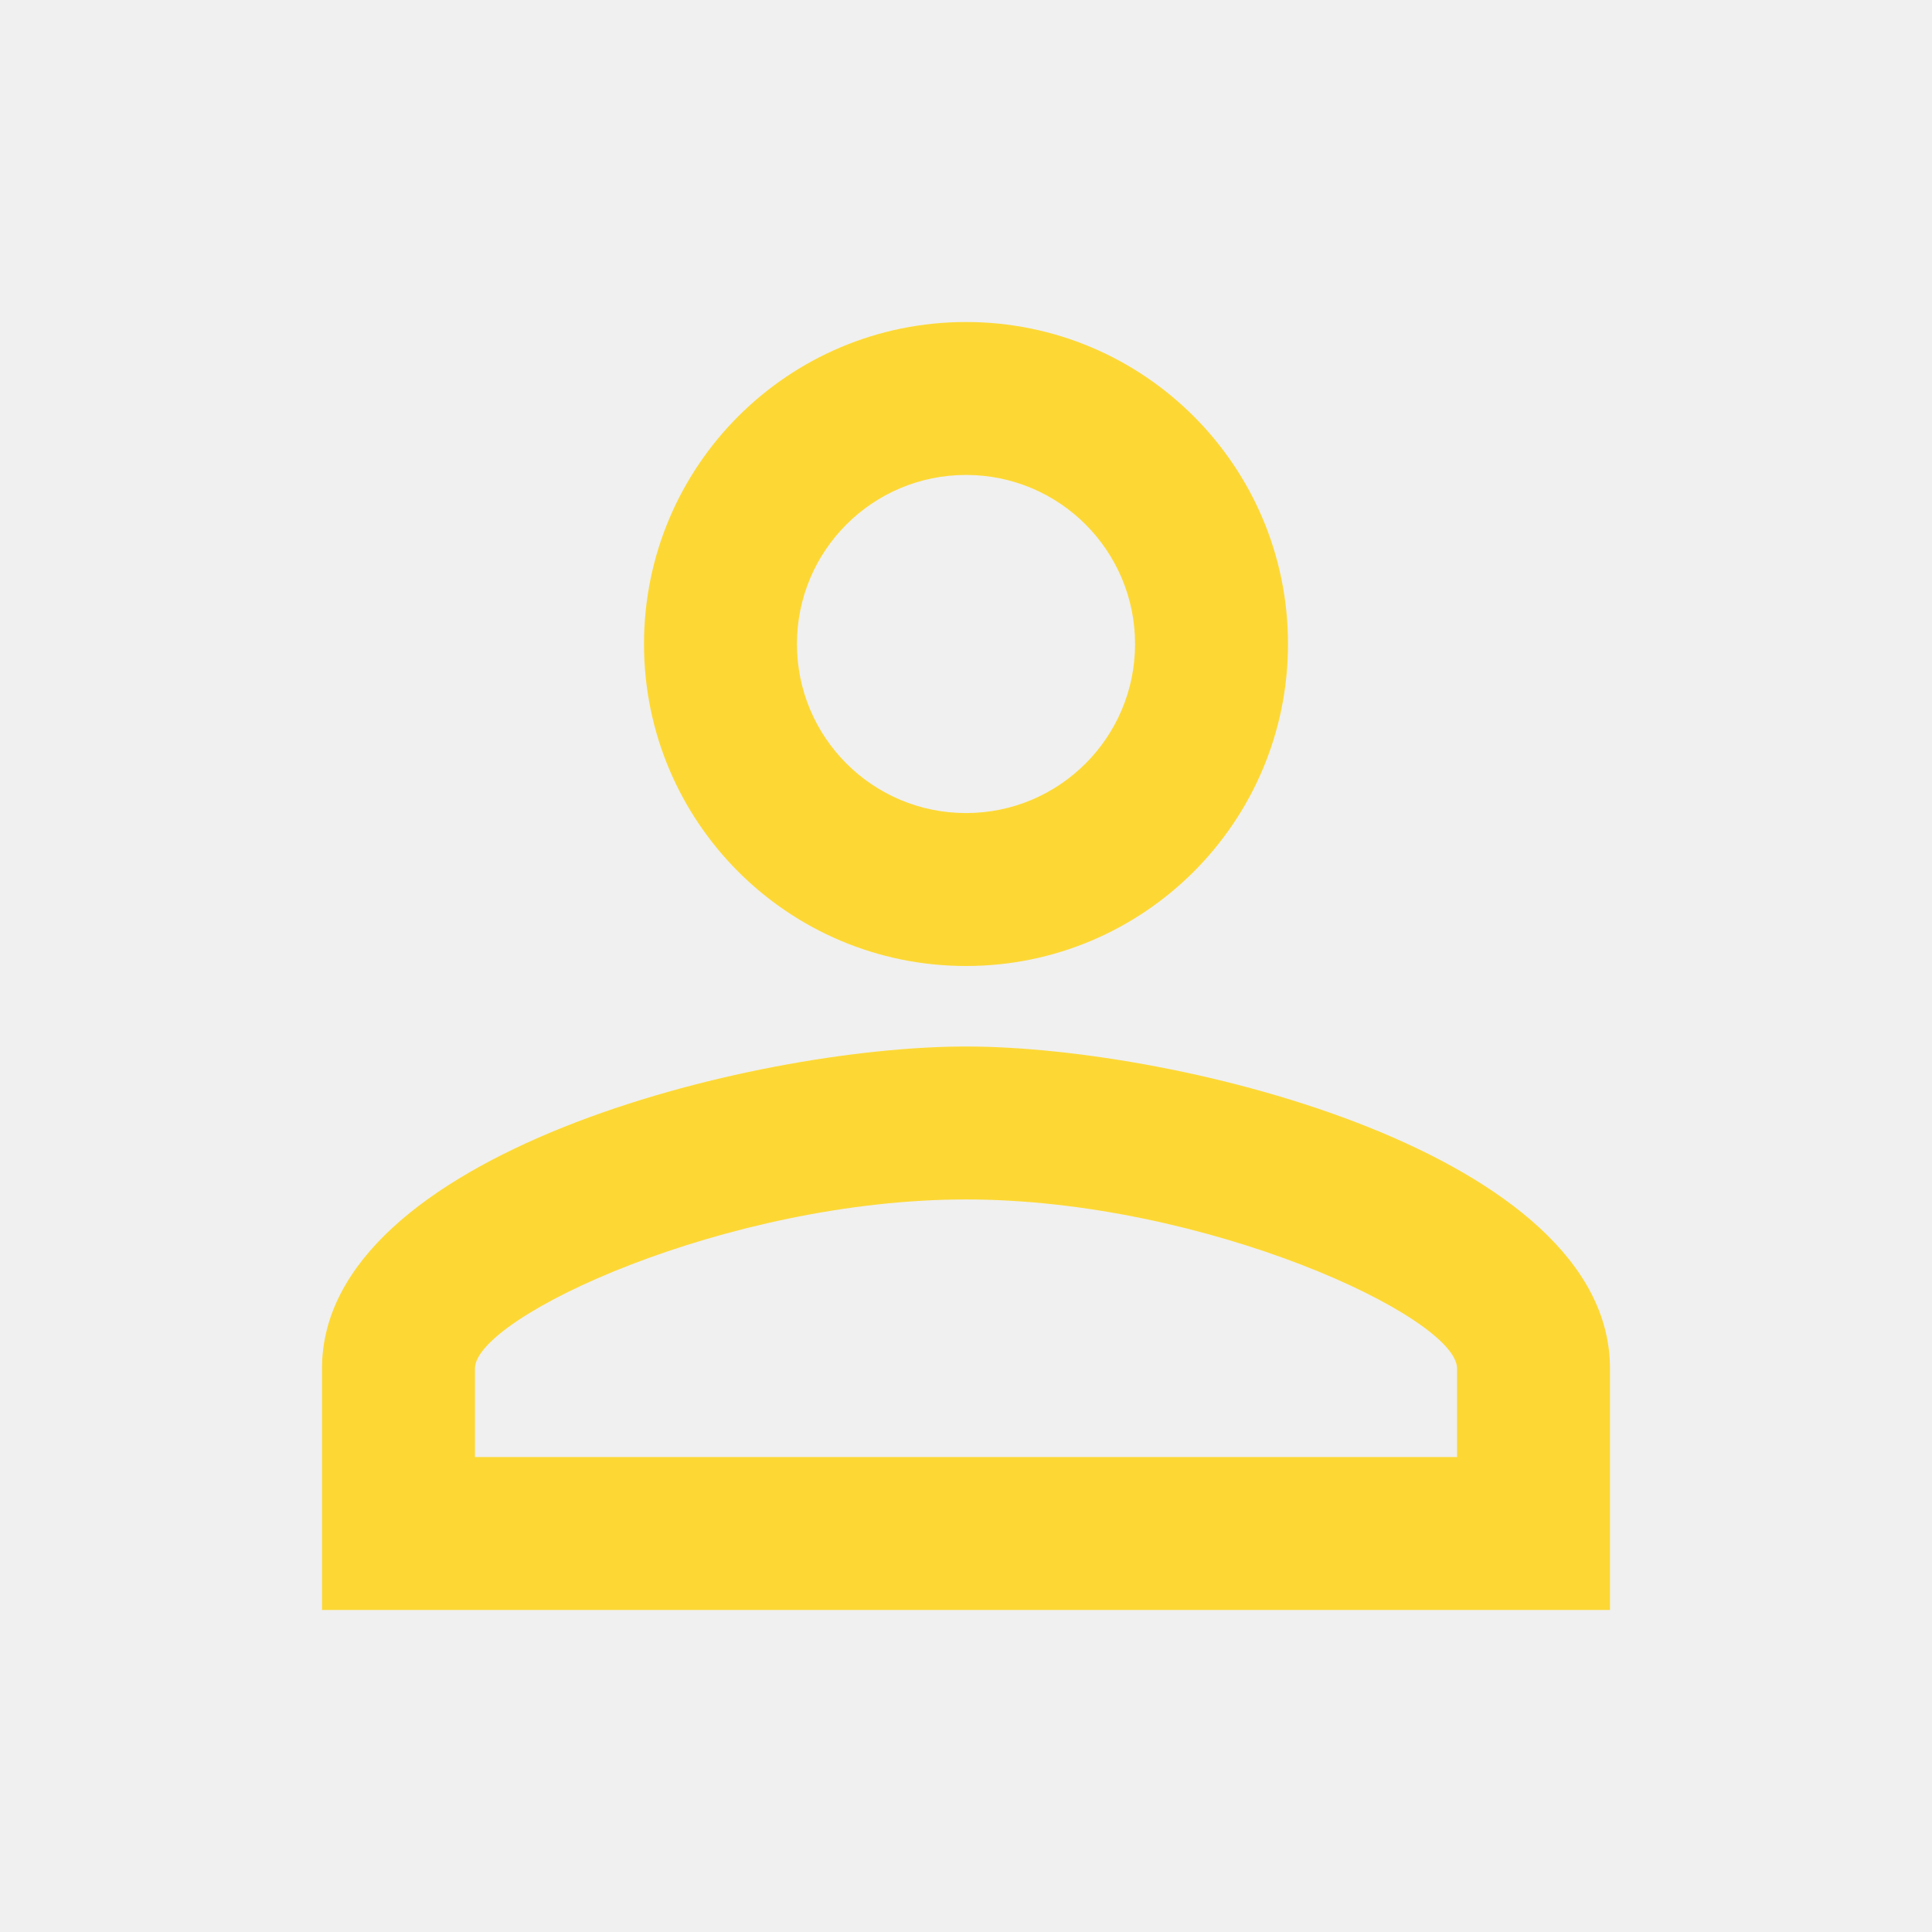
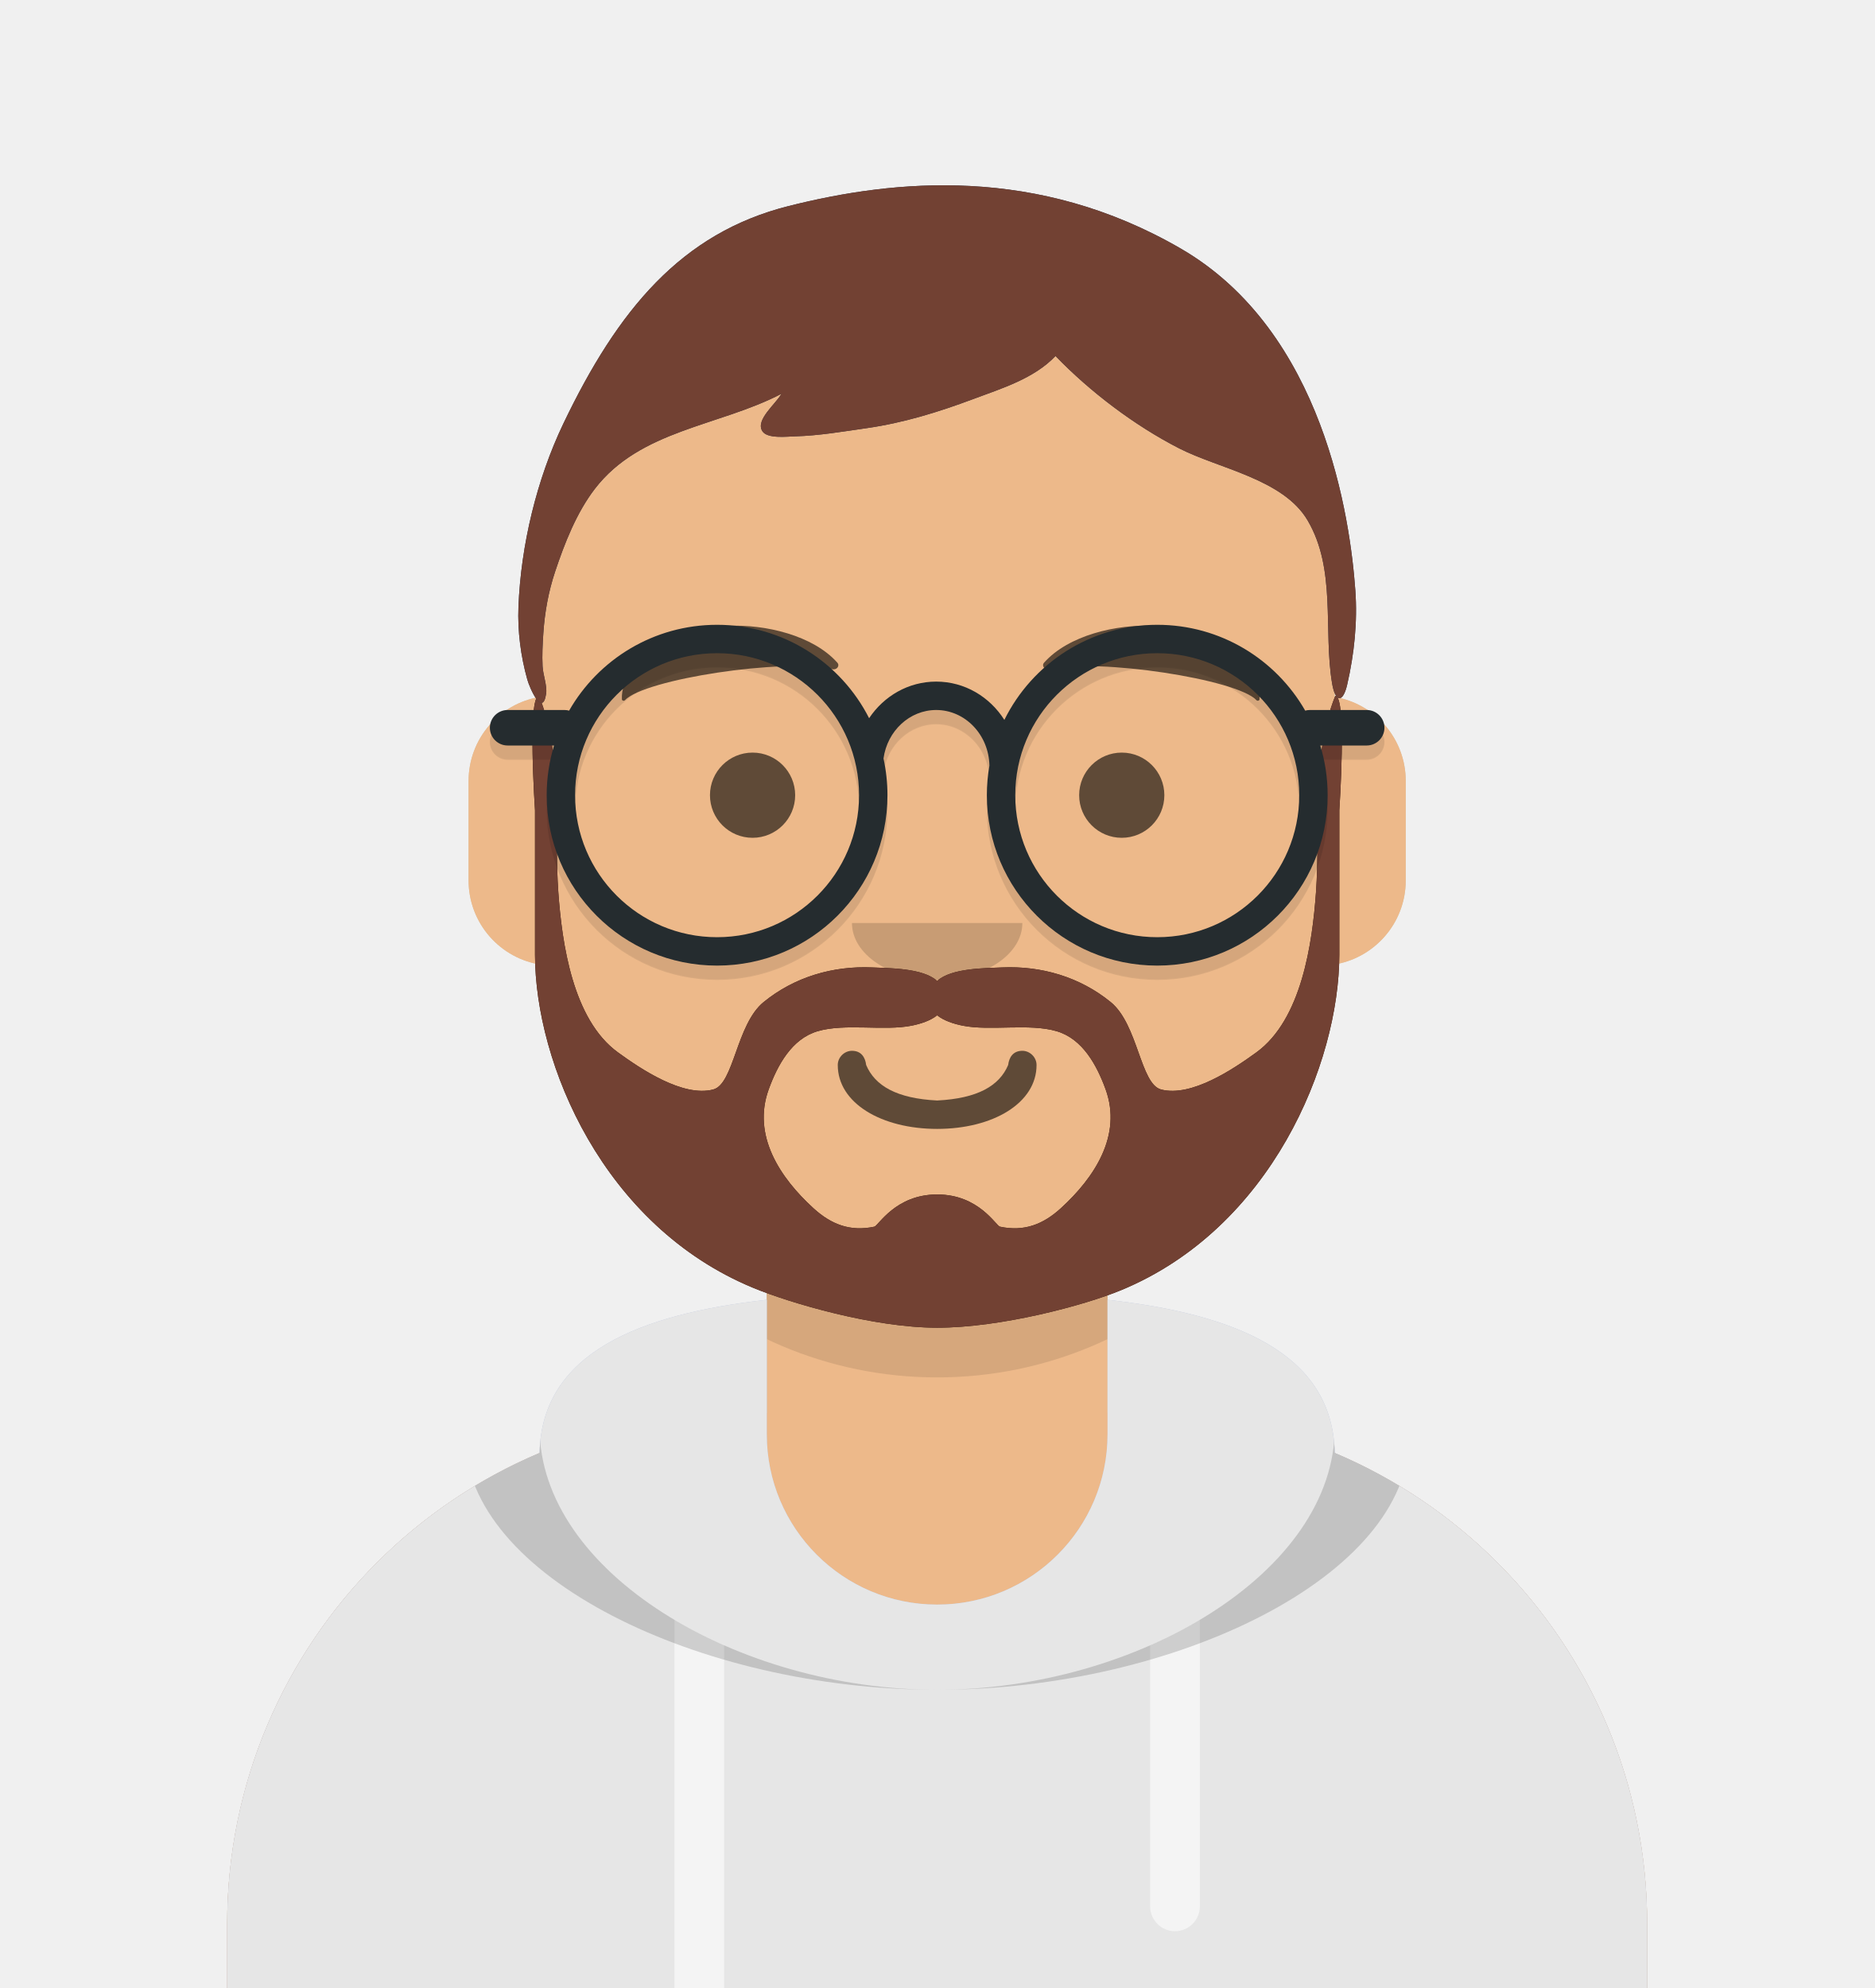
- <svg xmlns="http://www.w3.org/2000/svg" width="24" height="24" viewBox="0 0 24 24">
-   <path d="M12 5.9c1.16 0 2.1.94 2.1 2.1s-.94 2.1-2.1 2.1S9.9 9.16 9.9 8s.94-2.1 2.1-2.1m0 9c2.97 0 6.1 1.46 6.1 2.1v1.1H5.9V17c0-.64 3.13-2.1 6.1-2.1M12 4C9.79 4 8 5.79 8 8s1.79 4 4 4 4-1.79 4-4-1.79-4-4-4zm0 9c-2.67 0-8 1.34-8 4v3h16v-3c0-2.66-5.33-4-8-4z" fill="#fdd835" />
-   <path d="M0 0h24v24H0z" fill="none" />
+ <svg xmlns="http://www.w3.org/2000/svg" xmlns:xlink="http://www.w3.org/1999/xlink" width="264px" height="280px" viewBox="0 0 264 280" version="1.1">
+   <defs>
+     <circle id="path-1" cx="120" cy="120" r="120" />
+     <path d="M12,160 C12,226.274 65.726,280 132,280 C198.274,280 252,226.274 252,160 L264,160 L264,-1.42108547e-14 L-3.19744231e-14,-1.42108547e-14 L-3.19744231e-14,160 L12,160 Z" id="path-3" />
+     <path d="M124,144.611 L124,163 L128,163 L128,163 C167.765,163 200,195.235 200,235 L200,244 L0,244 L0,235 C-4.86974701e-15,195.235 32.235,163 72,163 L72,163 L76,163 L76,144.611 C58.763,136.422 46.372,119.687 44.305,99.881 C38.48,99.058 34,94.052 34,88 L34,74 C34,68.054 38.325,63.118 44,62.166 L44,56 L44,56 C44,25.072 69.072,5.68137151e-15 100,0 L100,0 L100,0 C130.928,-5.68137151e-15 156,25.072 156,56 L156,62.166 C161.675,63.118 166,68.054 166,74 L166,88 C166,94.052 161.52,99.058 155.695,99.881 C153.628,119.687 141.237,136.422 124,144.611 Z" id="path-5" />
+   </defs>
+   <g id="Avataaar" stroke="none" stroke-width="1" fill="none" fill-rule="evenodd">
+     <g transform="translate(-825, -1100)" id="Avataaar/Circle">
+       <g transform="translate(825, 1100)">
+         <g id="Mask" />
+         <g id="Avataaar" stroke-width="1" fill-rule="evenodd" mask="url(#mask-4)">
+           <g id="Body" transform="translate(32, 36)">
+             <mask id="mask-6" fill="white">
+               <use xlink:href="#path-5" />
+             </mask>
+             <use fill="#D0C6AC" xlink:href="#path-5" />
+             <g id="Skin/👶🏽-03-Brown" mask="url(#mask-6)" fill="#EDB98A">
+               <g transform="translate(-32, 0)" id="Color">
+                 <rect x="0" y="0" width="264" height="244" />
+               </g>
+             </g>
+             <path d="M156,79 L156,102 C156,132.928 130.928,158 100,158 C69.072,158 44,132.928 44,102 L44,79 L44,94 C44,124.928 69.072,150 100,150 C130.928,150 156,124.928 156,94 L156,79 Z" id="Neck-Shadow" fill-opacity="0.1" fill="#000000" mask="url(#mask-6)" />
+           </g>
+           <g id="Clothing/Hoodie" transform="translate(0, 170)">
+             <defs>
+               <path d="M108,13.071 C90.081,15.076 76.28,20.552 76.004,34.645 C50.146,45.568 32,71.165 32,100.999 L32,100.999 L32,110 L232,110 L232,100.999 C232,71.165 213.854,45.568 187.996,34.645 C187.72,20.552 173.919,15.076 156,13.071 L156,32 L156,32 C156,45.255 145.255,56 132,56 L132,56 C118.745,56 108,45.255 108,32 L108,13.071 Z" id="react-path-1" />
+             </defs>
+             <mask id="react-mask-2" fill="white">
+               <use xlink:href="#react-path-1" />
+             </mask>
+             <use id="Hoodie" fill="#B7C1DB" fill-rule="evenodd" xlink:href="#react-path-1" />
+             <g id="Color/Palette/Gray-01" mask="url(#react-mask-2)" fill-rule="evenodd" fill="#E6E6E6">
+               <rect id="🖍Color" x="0" y="0" width="264" height="110" />
+             </g>
+             <path d="M102,61.739 L102,110 L95,110 L95,58.15 C97.204,59.46 99.547,60.661 102,61.739 Z M169,58.15 L169,98.5 C169,100.433 167.433,102 165.5,102 C163.567,102 162,100.433 162,98.5 L162,61.739 C164.453,60.661 166.796,59.46 169,58.15 Z" id="Straps" fill="#F4F4F4" fill-rule="evenodd" mask="url(#react-mask-2)" />
+             <path d="M90.96,12.724 C75.909,15.571 65.5,21.243 65.5,32.308 C65.5,52.02 98.538,68 132,68 C165.462,68 198.5,52.02 198.5,32.308 C198.5,21.243 188.091,15.571 173.04,12.724 C182.125,16.074 188,21.706 188,31.077 C188,51.469 160.179,68 132,68 C103.821,68 76,51.469 76,31.077 C76,21.706 81.875,16.074 90.96,12.724 Z" id="Shadow" fill-opacity="0.16" fill="#000000" fill-rule="evenodd" mask="url(#react-mask-2)" />
+           </g>
+           <g id="Face" transform="translate(76, 82)" fill="#000000">
+             <g id="Mouth/Twinkle" transform="translate(2, 52)" fill-opacity="0.6" fill-rule="nonzero" fill="#000000">
+               <path d="M40,16 C40,21.372 46.158,25 54,25 C61.842,25 68,21.372 68,16 C68,14.895 67.05,14 66,14 C64.707,14 64.13,14.905 64,16 C62.758,18.938 59.683,20.716 54,21 C48.317,20.716 45.242,18.938 44,16 C43.87,14.905 43.293,14 42,14 C40.95,14 40,14.895 40,16 Z" id="Mouth" />
+             </g>
+             <g id="Nose/Default" transform="translate(28, 40)" fill-opacity="0.16">
+               <path d="M16,8 C16,12.418 21.373,16 28,16 L28,16 C34.627,16 40,12.418 40,8" id="Nose" />
+             </g>
+             <g id="Eyes/Default-😀" transform="translate(0, 8)" fill-opacity="0.6">
+               <circle id="Eye" cx="30" cy="22" r="6" />
+               <circle id="Eye" cx="82" cy="22" r="6" />
+             </g>
+             <g id="Eyebrow/Natural/Default-Natural" fill-opacity="0.6">
+               <path d="M26.039,6.21 C20.278,6.983 11.293,12.005 12.044,17.818 C12.069,18.008 12.357,18.067 12.481,17.908 C14.967,14.72 34.193,10.037 41.194,11.015 C41.835,11.104 42.258,10.443 41.821,10.03 C38.077,6.495 31.2,5.512 26.039,6.21" id="Eyebrow" transform="translate(27, 12) rotate(5) translate(-27, -12) " />
+               <path d="M85.039,6.21 C79.278,6.983 70.293,12.005 71.044,17.818 C71.069,18.008 71.357,18.067 71.481,17.908 C73.967,14.72 93.193,10.037 100.194,11.015 C100.835,11.104 101.258,10.443 100.821,10.03 C97.077,6.495 90.2,5.512 85.039,6.21" id="Eyebrow" transform="translate(86, 12) scale(-1, 1) rotate(5) translate(-86, -12) " />
+             </g>
+           </g>
+           <g id="Top" stroke-width="1" fill-rule="evenodd">
+             <defs>
+               <rect id="react-path-7" x="0" y="0" width="264" height="280" />
+               <path d="M167.309,35.006 C147.121,23.307 127.129,25.222 112.037,29.03 C96.945,32.838 88.017,43.651 80.357,59.648 C76.596,67.503 74.366,76.791 74.023,85.481 C73.888,88.893 74.348,92.415 75.268,95.7 C75.605,96.906 77.423,101.087 77.922,97.709 C78.089,96.584 77.48,95.033 77.422,93.838 C77.344,92.269 77.427,90.681 77.534,89.115 C77.734,86.187 78.256,83.315 79.185,80.525 C80.512,76.537 82.201,72.213 84.787,68.848 C91.188,60.521 102.269,60.046 111.066,55.464 C110.303,56.869 107.36,59.143 108.379,60.727 C109.084,61.821 111.749,61.489 113.022,61.454 C116.371,61.362 119.735,60.78 123.043,60.307 C128.256,59.562 133.141,58.052 138.047,56.218 C142.063,54.716 146.65,53.326 149.669,50.14 C154.54,55.188 160.81,59.935 167.07,63.143 C172.688,66.022 181.749,67.461 185.183,73.301 C189.248,80.215 187.378,88.707 188.619,96.201 C189.091,99.05 190.164,98.987 190.751,96.438 C191.748,92.108 192.219,87.61 191.902,83.159 C191.184,73.111 187.497,46.706 167.309,35.006 Z" id="react-path-6" />
+               <filter x="-0.8%" y="-2.0%" width="101.5%" height="108.0%" filterUnits="objectBoundingBox" id="react-filter-3">
+                 <feOffset dx="0" dy="2" in="SourceAlpha" result="shadowOffsetOuter1" />
+                 <feColorMatrix values="0 0 0 0 0   0 0 0 0 0   0 0 0 0 0  0 0 0 0.16 0" type="matrix" in="shadowOffsetOuter1" result="shadowMatrixOuter1" />
+                 <feMerge>
+                   <feMergeNode in="shadowMatrixOuter1" />
+                   <feMergeNode in="SourceGraphic" />
+                 </feMerge>
+               </filter>
+             </defs>
+             <mask id="react-mask-5" fill="white">
+               <use xlink:href="#react-path-7" />
+             </mask>
+             <g id="Mask" />
+             <g id="Top/Short-Hair/Short-Round" mask="url(#react-mask-5)">
+               <g transform="translate(-1, 0)">
+                 <g id="Facial-Hair/Beard-Light" transform="translate(49, 72)">
+                   <defs>
+                     <path d="M101.428,98.169 C98.915,100.463 96.237,101.494 92.853,100.773 C92.271,100.649 89.896,96.235 84,96.235 C78.103,96.235 75.729,100.649 75.147,100.773 C71.762,101.494 69.085,100.463 66.571,98.169 C61.846,93.856 57.917,87.908 60.278,81.419 C61.508,78.037 63.51,74.324 67.151,73.246 C71.038,72.096 76.497,73.244 80.415,72.458 C81.684,72.204 83.071,71.751 84,71 C84.929,71.751 86.316,72.204 87.585,72.458 C91.503,73.244 96.961,72.096 100.849,73.246 C104.49,74.324 106.491,78.037 107.722,81.419 C110.083,87.908 106.154,93.856 101.428,98.169 M140.081,26 C136.671,34.4 137.988,44.858 137.357,53.676 C136.844,60.843 135.337,71.586 128.973,76.215 C125.718,78.582 119.794,82.56 115.542,81.45 C112.615,80.686 112.302,72.29 108.455,69.147 C104.092,65.582 98.643,64.016 93.149,64.258 C90.779,64.362 85.984,64.337 84,66.16 C82.016,64.337 77.222,64.362 74.851,64.258 C69.357,64.016 63.908,65.582 59.545,69.147 C55.698,72.29 55.386,80.686 52.458,81.45 C48.206,82.56 42.282,78.582 39.027,76.215 C32.662,71.586 31.156,60.843 30.643,53.676 C30.012,44.858 31.329,34.4 27.919,26 C26.26,26 27.354,42.129 27.354,42.129 L27.354,62.485 C27.386,77.773 36.935,100.655 58.108,109.393 C63.286,111.53 75.015,115 84,115 C92.985,115 104.714,111.86 109.892,109.723 C131.065,100.986 140.614,77.773 140.646,62.485 L140.646,42.129 C140.646,42.129 141.74,26 140.081,26" id="react-path-9" />
+                   </defs>
+                   <mask id="react-mask-8" fill="white">
+                     <use xlink:href="#react-path-9" />
+                   </mask>
+                   <use id="Lite-Beard" fill="#331B0C" fill-rule="evenodd" xlink:href="#react-path-9" />
+                   <g id="Color/Hair/Brown" mask="url(#react-mask-8)" fill="#724133">
+                     <g transform="translate(-32, 0)" id="Color">
+                       <rect x="0" y="0" width="264" height="244" />
+                     </g>
+                   </g>
+                 </g>
+                 <mask id="react-mask-4" fill="white">
+                   <use xlink:href="#react-path-6" />
+                 </mask>
+                 <use id="Short-Hair" stroke="none" fill="#28354B" fill-rule="evenodd" xlink:href="#react-path-6" />
+                 <g id="Skin/👶🏽-03-Brown" mask="url(#react-mask-4)" fill="#724133">
+                   <g transform="translate(0, 0) " id="Color">
+                     <rect x="0" y="0" width="264" height="280" />
+                   </g>
+                 </g>
+                 <g id="Top/_Resources/Round" fill="none" transform="translate(62, 85)">
+                   <defs>
+                     <path d="M80.465,16.394 C84.38,8.459 92.553,3 102,3 C110.92,3 118.703,7.866 122.84,15.088 C123.05,15.031 123.272,15 123.5,15 L131.5,15 C132.881,15 134,16.119 134,17.5 C134,18.881 132.881,20 131.5,20 L124.963,20 C125.637,22.215 126,24.565 126,27 C126,40.255 115.255,51 102,51 C88.745,51 78,40.255 78,27 C78,25.578 78.124,24.185 78.361,22.831 C78.276,18.455 74.914,15 70.862,15 C67.126,15 63.975,17.94 63.442,21.83 C63.807,23.495 64,25.225 64,27 C64,40.255 53.255,51 40,51 C26.745,51 16,40.255 16,27 C16,24.565 16.363,22.215 17.037,20 L10.5,20 C9.119,20 8,18.881 8,17.5 C8,16.119 9.119,15 10.5,15 L10.5,15 L18.5,15 C18.728,15 18.95,15.031 19.16,15.088 C23.297,7.866 31.08,3 40,3 C49.352,3 57.455,8.349 61.416,16.155 C63.493,13.039 66.949,11 70.862,11 C74.875,11 78.407,13.144 80.465,16.394 Z M40,47 C51.046,47 60,38.046 60,27 C60,15.954 51.046,7 40,7 C28.954,7 20,15.954 20,27 C20,38.046 28.954,47 40,47 Z M102,47 C113.046,47 122,38.046 122,27 C122,15.954 113.046,7 102,7 C90.954,7 82,15.954 82,27 C82,38.046 90.954,47 102,47 Z" id="react-path-10" />
+                     <filter x="-0.8%" y="-2.1%" width="101.6%" height="108.3%" filterUnits="objectBoundingBox" id="react-filter-11">
+                       <feOffset dx="0" dy="2" in="SourceAlpha" result="shadowOffsetOuter1" />
+                       <feColorMatrix values="0 0 0 0 0   0 0 0 0 0   0 0 0 0 0  0 0 0 0.1 0" type="matrix" in="shadowOffsetOuter1" />
+                     </filter>
+                   </defs>
+                   <g id="Lennon-Glasses">
+                     <use fill="black" fill-opacity="1" filter="url(#react-filter-11)" xlink:href="#react-path-10" />
+                     <use fill="#252C2F" fill-rule="evenodd" xlink:href="#react-path-10" />
+                   </g>
+                 </g>
+               </g>
+             </g>
+           </g>
+         </g>
+       </g>
+     </g>
+   </g>
</svg>
